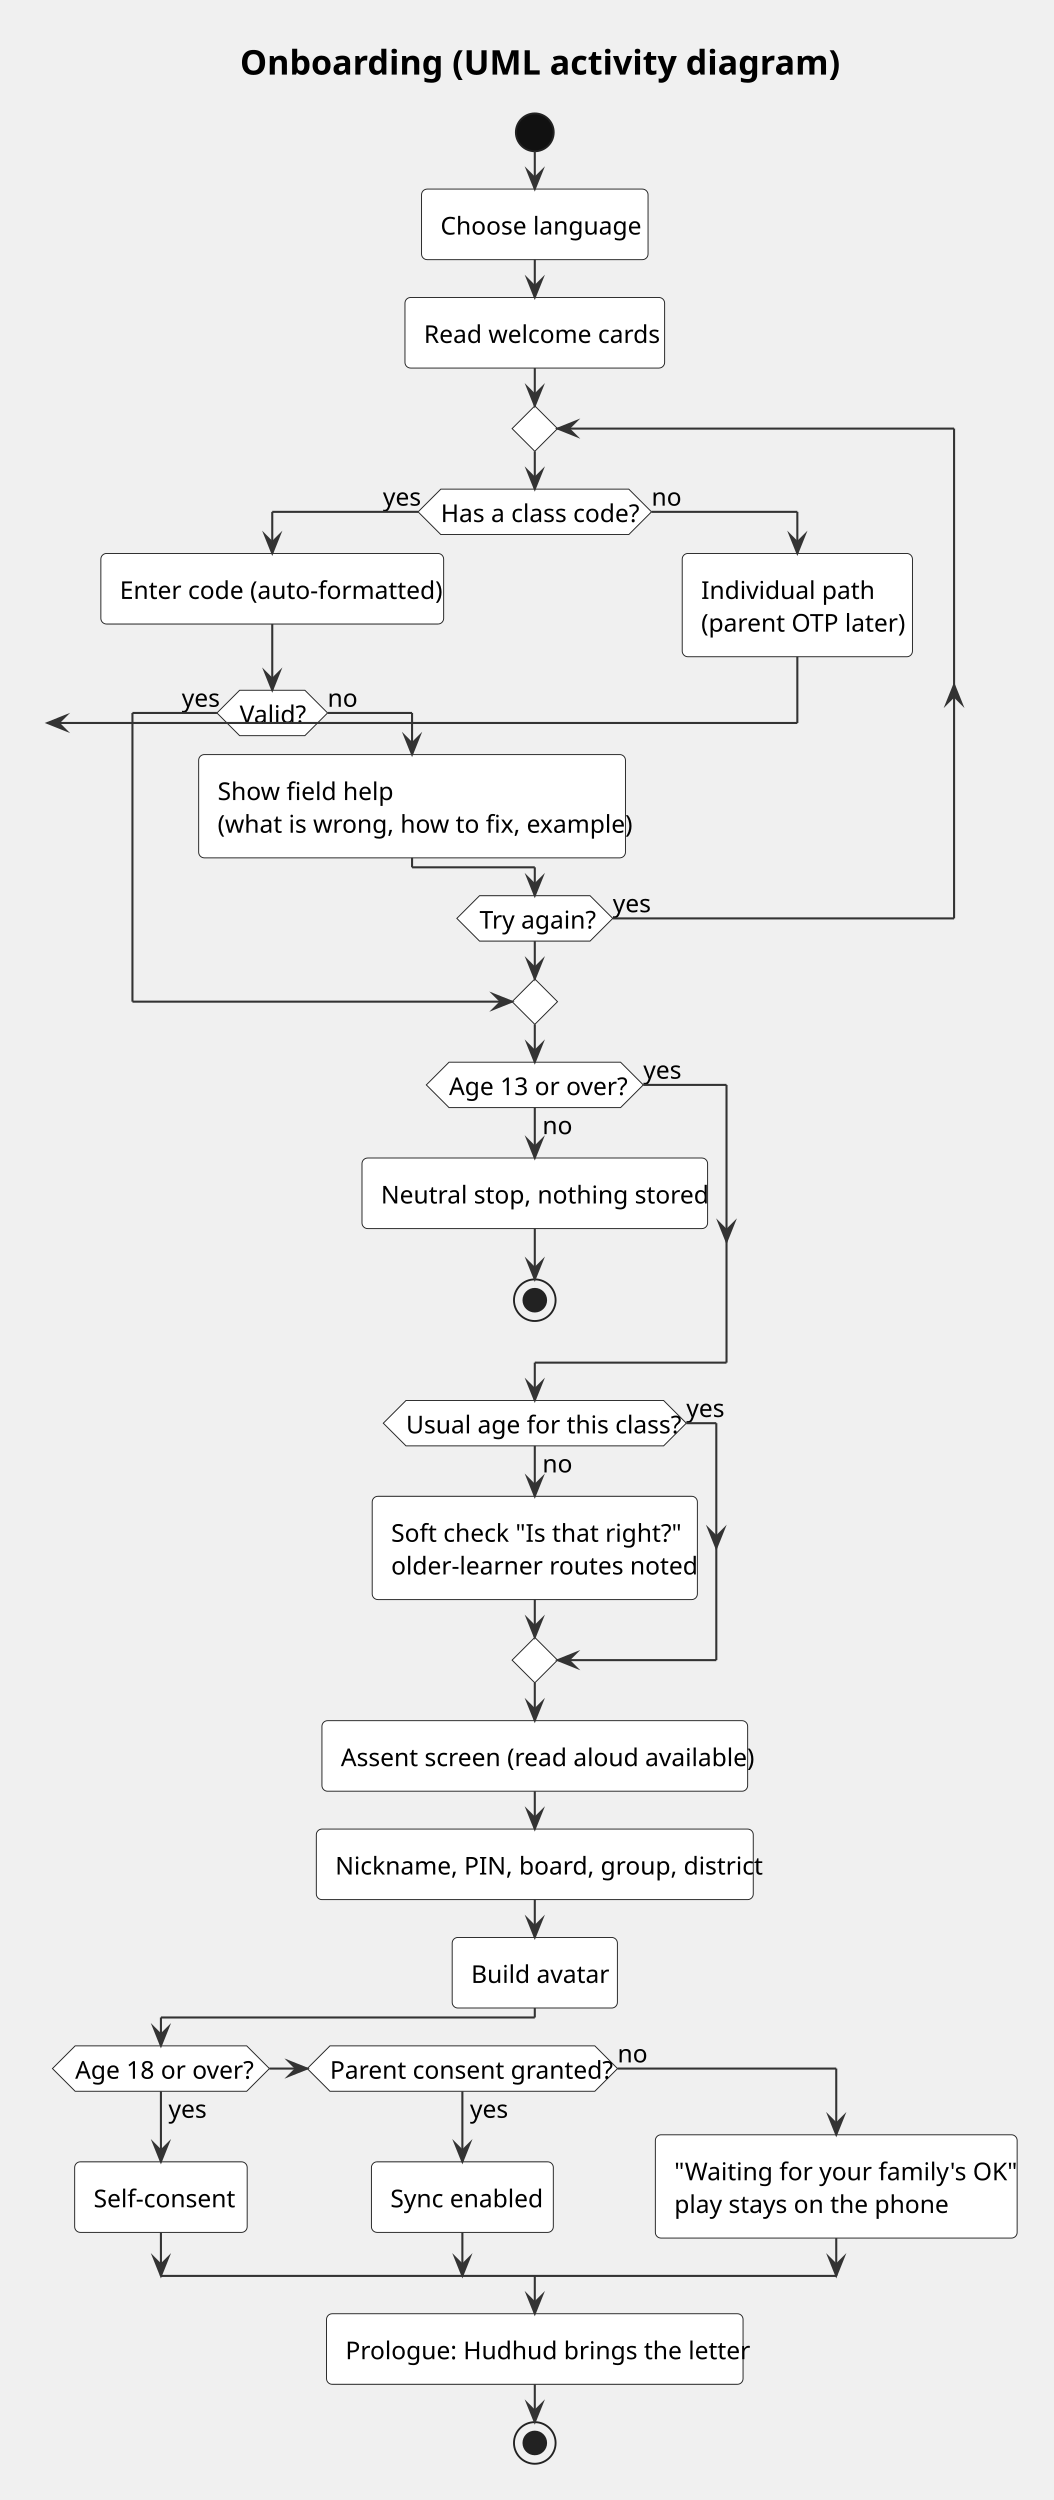
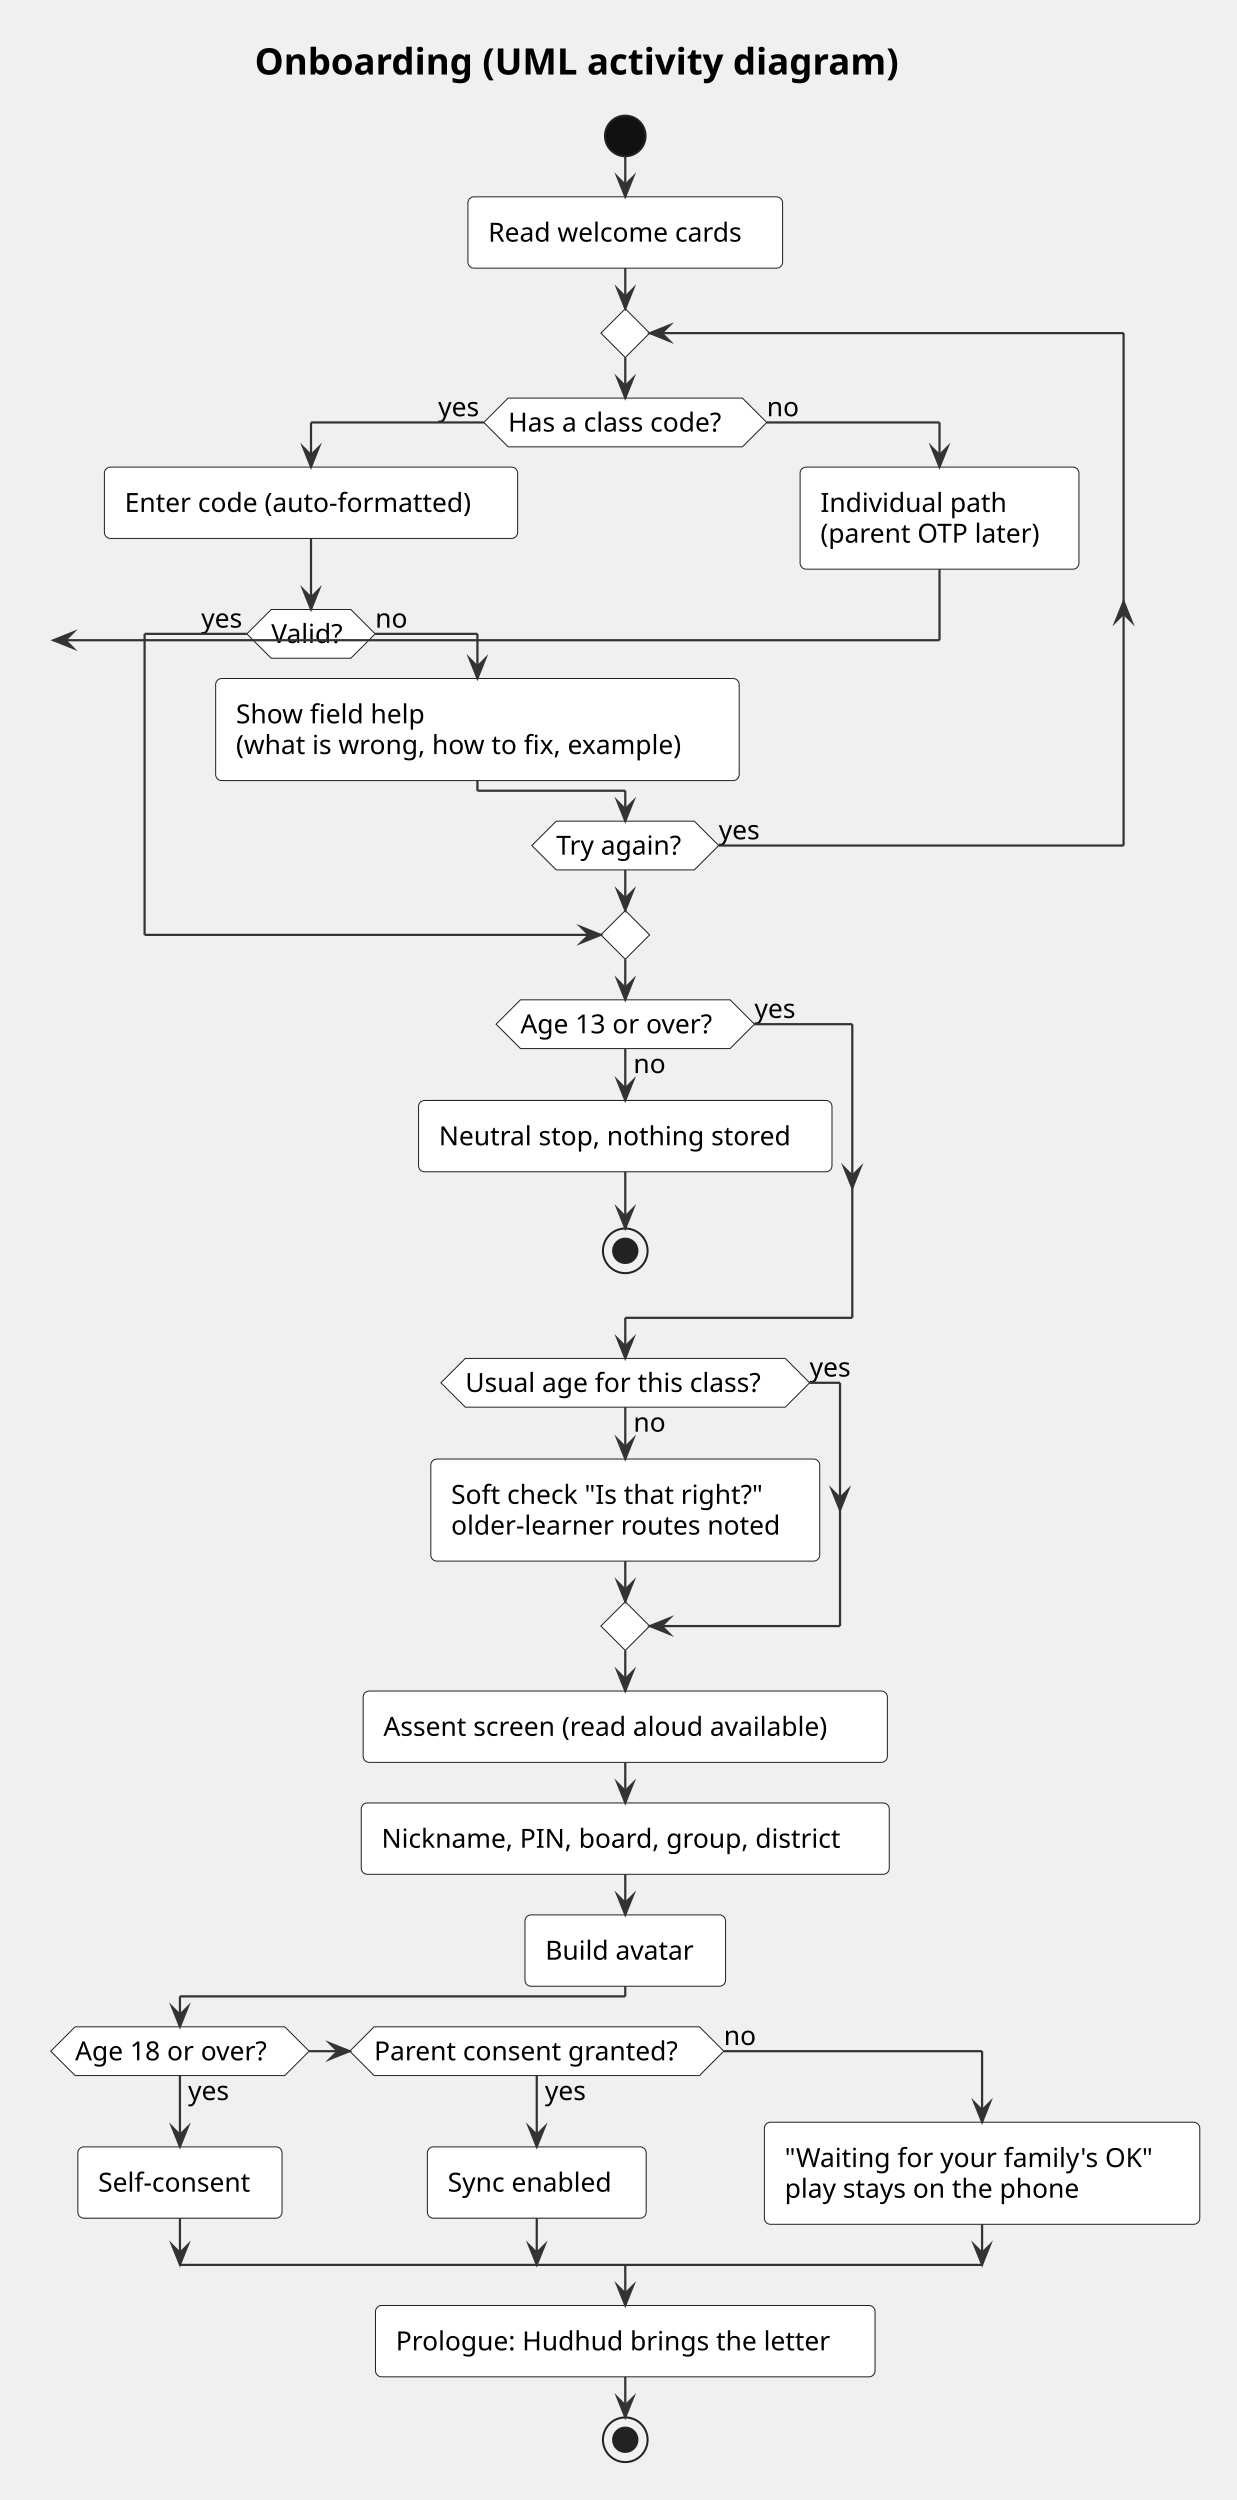
- <svg xmlns="http://www.w3.org/2000/svg" version="1.1" data-diagram-type="ACTIVITY" style="width:638px;height:1514px;background:#FFFFFF;" width="638.229px" height="1514.792px" viewBox="0 0 638 1514" zoomAndPan="magnify" preserveAspectRatio="none" contentStyleType="text/css">
+ <svg xmlns="http://www.w3.org/2000/svg" version="1.1" data-diagram-type="ACTIVITY" style="width:698px;height:1411px;background:#FFFFFF;" width="698.958px" height="1411.667px" viewBox="0 0 698 1411" zoomAndPan="magnify" preserveAspectRatio="none" contentStyleType="text/css">
  <defs />
  <g font-family="sans-serif" lengthAdjust="spacing">
    <g class="title" data-source-line="2">
-       <text x="145.332" y="45.173" fill="#000" font-size="20.625" textLength="345.942" font-weight="700" font-family="'Segoe UI'">Onboarding (UML activity diagram)</text>
+       <text x="143.732" y="42.061" fill="#000" font-size="20.625" textLength="410.315" font-weight="700" font-family="'Segoe UI'">Onboarding (UML activity diagram)</text>
    </g>
-     <ellipse cx="323.871" cy="80.141" rx="11.458" ry="11.458" fill="#111" style="stroke:#222;stroke-width:1.146;" />
-     <rect x="255.284" y="114.516" width="137.174" height="42.729" fill="#FFF" style="stroke:#222;stroke-width:0.573;" rx="3.438" ry="3.438" />
-     <text x="266.743" y="142.049" fill="#000" font-size="14.896" textLength="114.257" font-family="'Segoe UI'">Choose language</text>
-     <rect x="245.247" y="180.162" width="157.248" height="42.729" fill="#FFF" style="stroke:#222;stroke-width:0.573;" rx="3.438" ry="3.438" />
-     <text x="256.705" y="207.695" fill="#000" font-size="14.896" textLength="134.332" font-family="'Segoe UI'">Read welcome cards</text>
-     <polygon points="266.946,296.225,380.796,296.225,394.546,309.975,380.796,323.725,266.946,323.725,253.196,309.975,266.946,296.225" fill="#FFF" style="stroke:#222;stroke-width:0.573;stroke-linejoin:miter;stroke-miterlimit:10;" />
-     <text x="266.946" y="316.143" fill="#000" font-size="14.896" textLength="113.85" font-family="'Segoe UI'">Has a class code?</text>
-     <text x="231.878" y="306.236" fill="#000" font-size="14.896" textLength="21.318" font-family="'Segoe UI'">yes</text>
-     <text x="394.546" y="306.236" fill="#000" font-size="14.896" textLength="17.158" font-family="'Segoe UI'">no</text>
-     <rect x="61.079" y="335.183" width="207.594" height="42.729" fill="#FFF" style="stroke:#222;stroke-width:0.573;" rx="3.438" ry="3.438" />
-     <text x="72.538" y="362.716" fill="#000" font-size="14.896" textLength="184.678" font-family="'Segoe UI'">Enter code (auto-formatted)</text>
-     <polygon points="145.129,418.017,184.624,418.017,198.374,431.767,184.624,445.517,145.129,445.517,131.379,431.767,145.129,418.017" fill="#FFF" style="stroke:#222;stroke-width:0.573;stroke-linejoin:miter;stroke-miterlimit:10;" />
-     <text x="145.129" y="437.934" fill="#000" font-size="14.896" textLength="39.494" font-family="'Segoe UI'">Valid?</text>
-     <text x="110.061" y="428.028" fill="#000" font-size="14.896" textLength="21.318" font-family="'Segoe UI'">yes</text>
-     <text x="198.374" y="428.028" fill="#000" font-size="14.896" textLength="17.158" font-family="'Segoe UI'">no</text>
-     <rect x="120.312" y="456.975" width="258.464" height="62.542" fill="#FFF" style="stroke:#222;stroke-width:0.573;" rx="3.438" ry="3.438" />
-     <text x="131.771" y="484.507" fill="#000" font-size="14.896" textLength="101.02" font-family="'Segoe UI'">Show field help</text>
-     <text x="131.771" y="504.32" fill="#000" font-size="14.896" textLength="235.548" font-family="'Segoe UI'">(what is wrong, how to fix, example)</text>
-     <rect x="413.152" y="335.183" width="139.429" height="62.542" fill="#FFF" style="stroke:#222;stroke-width:0.573;" rx="3.438" ry="3.438" />
-     <text x="424.61" y="362.716" fill="#000" font-size="14.896" textLength="97.798" font-family="'Segoe UI'">Individual path</text>
-     <text x="424.61" y="382.528" fill="#000" font-size="14.896" textLength="116.512" font-family="'Segoe UI'">(parent OTP later)</text>
-     <polygon points="323.871,245.808,337.621,259.558,323.871,273.308,310.121,259.558,323.871,245.808" fill="#FFF" style="stroke:#222;stroke-width:0.573;stroke-linejoin:miter;stroke-miterlimit:10;" />
-     <polygon points="290.414,542.433,357.329,542.433,371.079,556.183,357.329,569.933,290.414,569.933,276.664,556.183,290.414,542.433" fill="#FFF" style="stroke:#222;stroke-width:0.573;stroke-linejoin:miter;stroke-miterlimit:10;" />
-     <text x="290.414" y="562.351" fill="#000" font-size="14.896" textLength="66.915" font-family="'Segoe UI'">Try again?</text>
-     <text x="371.079" y="552.445" fill="#000" font-size="14.896" textLength="21.318" font-family="'Segoe UI'">yes</text>
-     <polygon points="323.871,592.85,337.621,606.6,323.871,620.35,310.121,606.6,323.871,592.85" fill="#FFF" style="stroke:#222;stroke-width:0.573;stroke-linejoin:miter;stroke-miterlimit:10;" />
-     <rect x="219.223" y="701.298" width="209.296" height="42.729" fill="#FFF" style="stroke:#222;stroke-width:0.573;" rx="3.438" ry="3.438" />
-     <text x="230.681" y="728.831" fill="#000" font-size="14.896" textLength="186.38" font-family="'Segoe UI'">Neutral stop, nothing stored</text>
-     <ellipse cx="323.871" cy="787.402" rx="12.604" ry="12.604" fill="none" style="stroke:#222;stroke-width:1.146;" />
-     <ellipse cx="323.871" cy="787.402" rx="6.875" ry="6.875" fill="#222" style="stroke:#222;stroke-width:1.146;" />
-     <polygon points="271.929,643.267,375.814,643.267,389.564,657.017,375.814,670.767,271.929,670.767,258.179,657.017,271.929,643.267" fill="#FFF" style="stroke:#222;stroke-width:0.573;stroke-linejoin:miter;stroke-miterlimit:10;" />
-     <text x="328.455" y="686.841" fill="#000" font-size="14.896" textLength="17.158" font-family="'Segoe UI'">no</text>
-     <text x="271.929" y="663.185" fill="#000" font-size="14.896" textLength="103.885" font-family="'Segoe UI'">Age 13 or over?</text>
-     <text x="389.564" y="653.278" fill="#000" font-size="14.896" textLength="21.318" font-family="'Segoe UI'">yes</text>
-     <rect x="225.409" y="906.163" width="196.924" height="62.542" fill="#FFF" style="stroke:#222;stroke-width:0.573;" rx="3.438" ry="3.438" />
-     <text x="236.867" y="933.695" fill="#000" font-size="14.896" textLength="165.84" font-family="'Segoe UI'">Soft check "Is that right?"</text>
-     <text x="236.867" y="953.508" fill="#000" font-size="14.896" textLength="174.008" font-family="'Segoe UI'">older-learner routes noted</text>
-     <polygon points="245.875,848.132,401.867,848.132,415.617,861.882,401.867,875.632,245.875,875.632,232.125,861.882,245.875,848.132" fill="#FFF" style="stroke:#222;stroke-width:0.573;stroke-linejoin:miter;stroke-miterlimit:10;" />
-     <text x="328.455" y="891.706" fill="#000" font-size="14.896" textLength="17.158" font-family="'Segoe UI'">no</text>
-     <text x="245.875" y="868.049" fill="#000" font-size="14.896" textLength="155.992" font-family="'Segoe UI'">Usual age for this class?</text>
-     <text x="415.617" y="858.143" fill="#000" font-size="14.896" textLength="21.318" font-family="'Segoe UI'">yes</text>
-     <polygon points="323.871,991.621,337.621,1005.371,323.871,1019.121,310.121,1005.371,323.871,991.621" fill="#FFF" style="stroke:#222;stroke-width:0.573;stroke-linejoin:miter;stroke-miterlimit:10;" />
-     <rect x="194.966" y="1042.038" width="257.81" height="42.729" fill="#FFF" style="stroke:#222;stroke-width:0.573;" rx="3.438" ry="3.438" />
-     <text x="206.425" y="1069.571" fill="#000" font-size="14.896" textLength="234.893" font-family="'Segoe UI'">Assent screen (read aloud available)</text>
-     <rect x="191.566" y="1107.684" width="264.61" height="42.729" fill="#FFF" style="stroke:#222;stroke-width:0.573;" rx="3.438" ry="3.438" />
-     <text x="203.024" y="1135.216" fill="#000" font-size="14.896" textLength="241.694" font-family="'Segoe UI'">Nickname, PIN, board, group, district</text>
-     <rect x="273.846" y="1173.33" width="100.051" height="42.729" fill="#FFF" style="stroke:#222;stroke-width:0.573;" rx="3.438" ry="3.438" />
-     <text x="285.304" y="1200.862" fill="#000" font-size="14.896" textLength="77.134" font-family="'Segoe UI'">Build avatar</text>
-     <polygon points="45.512,1238.976,149.397,1238.976,163.147,1252.726,149.397,1266.476,45.512,1266.476,31.762,1252.726,45.512,1238.976" fill="#FFF" style="stroke:#222;stroke-width:0.573;stroke-linejoin:miter;stroke-miterlimit:10;" />
-     <text x="102.038" y="1282.55" fill="#000" font-size="14.896" textLength="21.318" font-family="'Segoe UI'">yes</text>
-     <text x="45.512" y="1258.894" fill="#000" font-size="14.896" textLength="103.885" font-family="'Segoe UI'">Age 18 or over?</text>
-     <rect x="45.218" y="1309.205" width="104.473" height="42.729" fill="#FFF" style="stroke:#222;stroke-width:0.573;" rx="3.438" ry="3.438" />
-     <text x="56.676" y="1336.738" fill="#000" font-size="14.896" textLength="81.556" font-family="'Segoe UI'">Self-consent</text>
-     <polygon points="199.814,1238.976,360.213,1238.976,373.963,1252.726,360.213,1266.476,199.814,1266.476,186.064,1252.726,199.814,1238.976" fill="#FFF" style="stroke:#222;stroke-width:0.573;stroke-linejoin:miter;stroke-miterlimit:10;" />
-     <text x="284.597" y="1282.55" fill="#000" font-size="14.896" textLength="21.318" font-family="'Segoe UI'">yes</text>
-     <text x="199.814" y="1258.894" fill="#000" font-size="14.896" textLength="160.399" font-family="'Segoe UI'">Parent consent granted?</text>
-     <text x="373.963" y="1248.987" fill="#000" font-size="14.896" textLength="17.158" font-family="'Segoe UI'">no</text>
-     <rect x="224.937" y="1309.205" width="110.153" height="42.729" fill="#FFF" style="stroke:#222;stroke-width:0.573;" rx="3.438" ry="3.438" />
-     <text x="236.395" y="1336.738" fill="#000" font-size="14.896" textLength="87.237" font-family="'Segoe UI'">Sync enabled</text>
-     <rect x="396.88" y="1292.83" width="219.101" height="62.542" fill="#FFF" style="stroke:#222;stroke-width:0.573;" rx="3.438" ry="3.438" />
-     <text x="408.338" y="1320.363" fill="#000" font-size="14.896" textLength="196.184" font-family="'Segoe UI'">"Waiting for your family's OK"</text>
-     <text x="408.338" y="1340.175" fill="#000" font-size="14.896" textLength="156.508" font-family="'Segoe UI'">play stays on the phone</text>
-     <rect x="197.748" y="1401.205" width="252.246" height="42.729" fill="#FFF" style="stroke:#222;stroke-width:0.573;" rx="3.438" ry="3.438" />
-     <text x="209.207" y="1428.738" fill="#000" font-size="14.896" textLength="229.329" font-family="'Segoe UI'">Prologue: Hudhud brings the letter</text>
-     <ellipse cx="323.871" cy="1479.455" rx="12.604" ry="12.604" fill="none" style="stroke:#222;stroke-width:1.146;" />
-     <ellipse cx="323.871" cy="1479.455" rx="6.875" ry="6.875" fill="#222" style="stroke:#222;stroke-width:1.146;" />
-     <line x1="323.871" y1="91.6" x2="323.871" y2="114.516" style="stroke:#333;stroke-width:1.26;" />
-     <polygon points="319.288,103.058,323.871,114.516,328.455,103.058,323.871,107.641" fill="#333" style="stroke:#333;stroke-width:1.146;stroke-linejoin:miter;stroke-miterlimit:10;" />
-     <line x1="323.871" y1="157.245" x2="323.871" y2="180.162" style="stroke:#333;stroke-width:1.26;" />
-     <polygon points="319.288,168.704,323.871,180.162,328.455,168.704,323.871,173.287" fill="#333" style="stroke:#333;stroke-width:1.146;stroke-linejoin:miter;stroke-miterlimit:10;" />
-     <line x1="131.379" y1="431.767" x2="80.208" y2="431.767" style="stroke:#333;stroke-width:1.26;" />
-     <line x1="80.208" y1="431.767" x2="80.208" y2="606.6" style="stroke:#333;stroke-width:1.26;" />
-     <line x1="80.208" y1="606.6" x2="310.121" y2="606.6" style="stroke:#333;stroke-width:1.26;" />
-     <polygon points="298.663,602.017,310.121,606.6,298.663,611.183,303.246,606.6" fill="#333" style="stroke:#333;stroke-width:1.146;stroke-linejoin:miter;stroke-miterlimit:10;" />
-     <line x1="198.374" y1="431.767" x2="249.545" y2="431.767" style="stroke:#333;stroke-width:1.26;" />
-     <line x1="249.545" y1="431.767" x2="249.545" y2="456.975" style="stroke:#333;stroke-width:1.26;" />
-     <polygon points="244.961,445.517,249.545,456.975,254.128,445.517,249.545,450.1" fill="#333" style="stroke:#333;stroke-width:1.146;stroke-linejoin:miter;stroke-miterlimit:10;" />
-     <line x1="249.545" y1="519.517" x2="249.545" y2="525.246" style="stroke:#333;stroke-width:1.26;" />
-     <line x1="249.545" y1="525.246" x2="323.871" y2="525.246" style="stroke:#333;stroke-width:1.26;" />
-     <line x1="323.871" y1="525.246" x2="323.871" y2="542.433" style="stroke:#333;stroke-width:1.26;" />
-     <polygon points="319.288,530.975,323.871,542.433,328.455,530.975,323.871,535.558" fill="#333" style="stroke:#333;stroke-width:1.146;stroke-linejoin:miter;stroke-miterlimit:10;" />
-     <line x1="164.876" y1="377.912" x2="164.876" y2="418.017" style="stroke:#333;stroke-width:1.26;" />
-     <polygon points="160.293,406.558,164.876,418.017,169.46,406.558,164.876,411.142" fill="#333" style="stroke:#333;stroke-width:1.146;stroke-linejoin:miter;stroke-miterlimit:10;" />
-     <line x1="482.866" y1="397.725" x2="482.866" y2="437.829" style="stroke:#333;stroke-width:1.26;" />
-     <line x1="482.866" y1="437.829" x2="28.646" y2="437.829" style="stroke:#333;stroke-width:1.26;" />
-     <polygon points="40.104,433.246,28.646,437.829,40.104,442.413,35.521,437.829" fill="#333" style="stroke:#333;stroke-width:1.146;stroke-linejoin:miter;stroke-miterlimit:10;" />
-     <line x1="253.196" y1="309.975" x2="164.876" y2="309.975" style="stroke:#333;stroke-width:1.26;" />
-     <line x1="164.876" y1="309.975" x2="164.876" y2="335.183" style="stroke:#333;stroke-width:1.26;" />
-     <polygon points="160.293,323.725,164.876,335.183,169.46,323.725,164.876,328.308" fill="#333" style="stroke:#333;stroke-width:1.146;stroke-linejoin:miter;stroke-miterlimit:10;" />
-     <line x1="394.546" y1="309.975" x2="482.866" y2="309.975" style="stroke:#333;stroke-width:1.26;" />
-     <line x1="482.866" y1="309.975" x2="482.866" y2="335.183" style="stroke:#333;stroke-width:1.26;" />
-     <polygon points="478.283,323.725,482.866,335.183,487.449,323.725,482.866,328.308" fill="#333" style="stroke:#333;stroke-width:1.146;stroke-linejoin:miter;stroke-miterlimit:10;" />
-     <line x1="323.871" y1="273.308" x2="323.871" y2="296.225" style="stroke:#333;stroke-width:1.26;" />
-     <polygon points="319.288,284.766,323.871,296.225,328.455,284.766,323.871,289.35" fill="#333" style="stroke:#333;stroke-width:1.146;stroke-linejoin:miter;stroke-miterlimit:10;" />
-     <line x1="371.079" y1="556.183" x2="577.789" y2="556.183" style="stroke:#333;stroke-width:1.26;" />
-     <polygon points="573.205,426.204,577.789,414.746,582.372,426.204,577.789,421.621" fill="#333" style="stroke:#333;stroke-width:1.26;stroke-linejoin:miter;stroke-miterlimit:10;" />
-     <line x1="577.789" y1="259.558" x2="577.789" y2="556.183" style="stroke:#333;stroke-width:1.26;" />
-     <line x1="577.789" y1="259.558" x2="337.621" y2="259.558" style="stroke:#333;stroke-width:1.26;" />
-     <polygon points="349.08,254.975,337.621,259.558,349.08,264.141,344.496,259.558" fill="#333" style="stroke:#333;stroke-width:1.146;stroke-linejoin:miter;stroke-miterlimit:10;" />
-     <line x1="323.871" y1="569.933" x2="323.871" y2="592.85" style="stroke:#333;stroke-width:1.26;" />
-     <polygon points="319.288,581.392,323.871,592.85,328.455,581.392,323.871,585.975" fill="#333" style="stroke:#333;stroke-width:1.146;stroke-linejoin:miter;stroke-miterlimit:10;" />
-     <line x1="323.871" y1="222.891" x2="323.871" y2="245.808" style="stroke:#333;stroke-width:1.26;" />
-     <polygon points="319.288,234.35,323.871,245.808,328.455,234.35,323.871,238.933" fill="#333" style="stroke:#333;stroke-width:1.146;stroke-linejoin:miter;stroke-miterlimit:10;" />
-     <line x1="323.871" y1="744.027" x2="323.871" y2="774.798" style="stroke:#333;stroke-width:1.26;" />
-     <polygon points="319.288,763.34,323.871,774.798,328.455,763.34,323.871,767.923" fill="#333" style="stroke:#333;stroke-width:1.146;stroke-linejoin:miter;stroke-miterlimit:10;" />
-     <line x1="323.871" y1="670.767" x2="323.871" y2="701.298" style="stroke:#333;stroke-width:1.26;" />
-     <polygon points="319.288,689.84,323.871,701.298,328.455,689.84,323.871,694.423" fill="#333" style="stroke:#333;stroke-width:1.146;stroke-linejoin:miter;stroke-miterlimit:10;" />
-     <line x1="389.564" y1="657.017" x2="439.978" y2="657.017" style="stroke:#333;stroke-width:1.26;" />
-     <polygon points="435.394,740.423,439.978,751.882,444.561,740.423,439.978,745.007" fill="#333" style="stroke:#333;stroke-width:1.26;stroke-linejoin:miter;stroke-miterlimit:10;" />
-     <line x1="439.978" y1="657.017" x2="439.978" y2="825.215" style="stroke:#333;stroke-width:1.26;" />
-     <line x1="439.978" y1="825.215" x2="323.871" y2="825.215" style="stroke:#333;stroke-width:1.26;" />
-     <line x1="323.871" y1="825.215" x2="323.871" y2="848.132" style="stroke:#333;stroke-width:1.26;" />
-     <polygon points="319.288,836.673,323.871,848.132,328.455,836.673,323.871,841.257" fill="#333" style="stroke:#333;stroke-width:1.146;stroke-linejoin:miter;stroke-miterlimit:10;" />
-     <line x1="323.871" y1="620.35" x2="323.871" y2="643.267" style="stroke:#333;stroke-width:1.26;" />
-     <polygon points="319.288,631.808,323.871,643.267,328.455,631.808,323.871,636.392" fill="#333" style="stroke:#333;stroke-width:1.146;stroke-linejoin:miter;stroke-miterlimit:10;" />
-     <line x1="323.871" y1="875.632" x2="323.871" y2="906.163" style="stroke:#333;stroke-width:1.26;" />
-     <polygon points="319.288,894.704,323.871,906.163,328.455,894.704,323.871,899.288" fill="#333" style="stroke:#333;stroke-width:1.146;stroke-linejoin:miter;stroke-miterlimit:10;" />
-     <line x1="415.617" y1="861.882" x2="433.792" y2="861.882" style="stroke:#333;stroke-width:1.26;" />
-     <polygon points="429.209,925.975,433.792,937.434,438.375,925.975,433.792,930.559" fill="#333" style="stroke:#333;stroke-width:1.26;stroke-linejoin:miter;stroke-miterlimit:10;" />
-     <line x1="433.792" y1="861.882" x2="433.792" y2="1005.371" style="stroke:#333;stroke-width:1.26;" />
-     <line x1="433.792" y1="1005.371" x2="337.621" y2="1005.371" style="stroke:#333;stroke-width:1.26;" />
-     <polygon points="349.08,1000.788,337.621,1005.371,349.08,1009.955,344.496,1005.371" fill="#333" style="stroke:#333;stroke-width:1.146;stroke-linejoin:miter;stroke-miterlimit:10;" />
-     <line x1="323.871" y1="968.705" x2="323.871" y2="991.621" style="stroke:#333;stroke-width:1.26;" />
-     <polygon points="319.288,980.163,323.871,991.621,328.455,980.163,323.871,984.746" fill="#333" style="stroke:#333;stroke-width:1.146;stroke-linejoin:miter;stroke-miterlimit:10;" />
-     <line x1="323.871" y1="1019.121" x2="323.871" y2="1042.038" style="stroke:#333;stroke-width:1.26;" />
-     <polygon points="319.288,1030.58,323.871,1042.038,328.455,1030.58,323.871,1035.163" fill="#333" style="stroke:#333;stroke-width:1.146;stroke-linejoin:miter;stroke-miterlimit:10;" />
-     <line x1="323.871" y1="1084.767" x2="323.871" y2="1107.684" style="stroke:#333;stroke-width:1.26;" />
-     <polygon points="319.288,1096.226,323.871,1107.684,328.455,1096.226,323.871,1100.809" fill="#333" style="stroke:#333;stroke-width:1.146;stroke-linejoin:miter;stroke-miterlimit:10;" />
-     <line x1="323.871" y1="1150.413" x2="323.871" y2="1173.33" style="stroke:#333;stroke-width:1.26;" />
-     <polygon points="319.288,1161.872,323.871,1173.33,328.455,1161.872,323.871,1166.455" fill="#333" style="stroke:#333;stroke-width:1.146;stroke-linejoin:miter;stroke-miterlimit:10;" />
-     <line x1="97.455" y1="1266.476" x2="97.455" y2="1309.205" style="stroke:#333;stroke-width:1.26;" />
-     <polygon points="92.871,1297.747,97.455,1309.205,102.038,1297.747,97.455,1302.33" fill="#333" style="stroke:#333;stroke-width:1.146;stroke-linejoin:miter;stroke-miterlimit:10;" />
-     <line x1="97.455" y1="1351.935" x2="97.455" y2="1378.289" style="stroke:#333;stroke-width:1.26;" />
-     <polygon points="92.871,1366.83,97.455,1378.289,102.038,1366.83,97.455,1371.414" fill="#333" style="stroke:#333;stroke-width:1.146;stroke-linejoin:miter;stroke-miterlimit:10;" />
-     <line x1="280.014" y1="1266.476" x2="280.014" y2="1309.205" style="stroke:#333;stroke-width:1.26;" />
-     <polygon points="275.43,1297.747,280.014,1309.205,284.597,1297.747,280.014,1302.33" fill="#333" style="stroke:#333;stroke-width:1.146;stroke-linejoin:miter;stroke-miterlimit:10;" />
-     <line x1="280.014" y1="1351.935" x2="280.014" y2="1378.289" style="stroke:#333;stroke-width:1.26;" />
-     <polygon points="275.43,1366.83,280.014,1378.289,284.597,1366.83,280.014,1371.414" fill="#333" style="stroke:#333;stroke-width:1.146;stroke-linejoin:miter;stroke-miterlimit:10;" />
-     <line x1="163.147" y1="1252.726" x2="186.064" y2="1252.726" style="stroke:#333;stroke-width:1.26;" />
-     <polygon points="174.606,1248.143,186.064,1252.726,174.606,1257.309,179.189,1252.726" fill="#333" style="stroke:#333;stroke-width:1.146;stroke-linejoin:miter;stroke-miterlimit:10;" />
-     <line x1="323.871" y1="1216.059" x2="323.871" y2="1221.788" style="stroke:#333;stroke-width:1.26;" />
-     <line x1="323.871" y1="1221.788" x2="97.455" y2="1221.788" style="stroke:#333;stroke-width:1.26;" />
-     <line x1="97.455" y1="1221.788" x2="97.455" y2="1238.976" style="stroke:#333;stroke-width:1.26;" />
-     <polygon points="92.871,1227.518,97.455,1238.976,102.038,1227.518,97.455,1232.101" fill="#333" style="stroke:#333;stroke-width:1.146;stroke-linejoin:miter;stroke-miterlimit:10;" />
-     <line x1="373.963" y1="1252.726" x2="506.43" y2="1252.726" style="stroke:#333;stroke-width:1.26;" />
-     <line x1="506.43" y1="1252.726" x2="506.43" y2="1292.83" style="stroke:#333;stroke-width:1.26;" />
-     <polygon points="501.847,1281.372,506.43,1292.83,511.014,1281.372,506.43,1285.955" fill="#333" style="stroke:#333;stroke-width:1.146;stroke-linejoin:miter;stroke-miterlimit:10;" />
-     <line x1="506.43" y1="1355.372" x2="506.43" y2="1378.289" style="stroke:#333;stroke-width:1.26;" />
-     <polygon points="501.847,1366.83,506.43,1378.289,511.014,1366.83,506.43,1371.414" fill="#333" style="stroke:#333;stroke-width:1.146;stroke-linejoin:miter;stroke-miterlimit:10;" />
-     <line x1="97.455" y1="1378.289" x2="506.43" y2="1378.289" style="stroke:#333;stroke-width:1.26;" />
-     <line x1="323.871" y1="1378.289" x2="323.871" y2="1401.205" style="stroke:#333;stroke-width:1.26;" />
-     <polygon points="319.288,1389.747,323.871,1401.205,328.455,1389.747,323.871,1394.33" fill="#333" style="stroke:#333;stroke-width:1.146;stroke-linejoin:miter;stroke-miterlimit:10;" />
-     <line x1="323.871" y1="1443.935" x2="323.871" y2="1466.851" style="stroke:#333;stroke-width:1.26;" />
-     <polygon points="319.288,1455.393,323.871,1466.851,328.455,1455.393,323.871,1459.976" fill="#333" style="stroke:#333;stroke-width:1.146;stroke-linejoin:miter;stroke-miterlimit:10;" />
+     <ellipse cx="352.9" cy="76.717" rx="11.458" ry="11.458" fill="#111" style="stroke:#222;stroke-width:1.146;" />
+     <rect x="264.097" y="111.092" width="177.606" height="40.256" fill="#FFF" style="stroke:#222;stroke-width:0.573;" rx="3.438" ry="3.438" />
+     <text x="275.555" y="136.377" fill="#000" font-size="14.896" textLength="154.69" font-family="'Segoe UI'">Read welcome cards</text>
+     <polygon points="286.785,224.682,419.015,224.682,432.765,238.432,419.015,252.182,286.785,252.182,273.035,238.432,286.785,224.682" fill="#FFF" style="stroke:#222;stroke-width:0.573;stroke-linejoin:miter;stroke-miterlimit:10;" />
+     <text x="286.785" y="243.589" fill="#000" font-size="14.896" textLength="132.23" font-family="'Segoe UI'">Has a class code?</text>
+     <text x="247.295" y="234.919" fill="#000" font-size="14.896" textLength="25.74" font-family="'Segoe UI'">yes</text>
+     <text x="432.765" y="234.919" fill="#000" font-size="14.896" textLength="18.554" font-family="'Segoe UI'">no</text>
+     <rect x="58.919" y="263.64" width="233.233" height="40.256" fill="#FFF" style="stroke:#222;stroke-width:0.573;" rx="3.438" ry="3.438" />
+     <text x="70.377" y="288.925" fill="#000" font-size="14.896" textLength="210.316" font-family="'Segoe UI'">Enter code (auto-formatted)</text>
+     <polygon points="153.057,344.001,198.014,344.001,211.764,357.751,198.014,371.501,153.057,371.501,139.307,357.751,153.057,344.001" fill="#FFF" style="stroke:#222;stroke-width:0.573;stroke-linejoin:miter;stroke-miterlimit:10;" />
+     <text x="153.057" y="362.907" fill="#000" font-size="14.896" textLength="44.957" font-family="'Segoe UI'">Valid?</text>
+     <text x="113.567" y="354.238" fill="#000" font-size="14.896" textLength="25.74" font-family="'Segoe UI'">yes</text>
+     <text x="211.764" y="354.238" fill="#000" font-size="14.896" textLength="18.554" font-family="'Segoe UI'">no</text>
+     <rect x="121.714" y="382.959" width="295.493" height="57.596" fill="#FFF" style="stroke:#222;stroke-width:0.573;" rx="3.438" ry="3.438" />
+     <text x="133.172" y="408.244" fill="#000" font-size="14.896" textLength="114.003" font-family="'Segoe UI'">Show field help</text>
+     <text x="133.172" y="425.584" fill="#000" font-size="14.896" textLength="272.576" font-family="'Segoe UI'">(what is wrong, how to fix, example)</text>
+     <rect x="451.582" y="263.64" width="157.365" height="57.596" fill="#FFF" style="stroke:#222;stroke-width:0.573;" rx="3.438" ry="3.438" />
+     <text x="463.04" y="288.925" fill="#000" font-size="14.896" textLength="111.144" font-family="'Segoe UI'">Individual path</text>
+     <text x="463.04" y="306.265" fill="#000" font-size="14.896" textLength="134.448" font-family="'Segoe UI'">(parent OTP later)</text>
+     <polygon points="352.9,174.265,366.65,188.015,352.9,201.765,339.15,188.015,352.9,174.265" fill="#FFF" style="stroke:#222;stroke-width:0.573;stroke-linejoin:miter;stroke-miterlimit:10;" />
+     <polygon points="313.915,463.472,391.885,463.472,405.635,477.222,391.885,490.972,313.915,490.972,300.165,477.222,313.915,463.472" fill="#FFF" style="stroke:#222;stroke-width:0.573;stroke-linejoin:miter;stroke-miterlimit:10;" />
+     <text x="313.915" y="482.378" fill="#000" font-size="14.896" textLength="77.97" font-family="'Segoe UI'">Try again?</text>
+     <text x="405.635" y="473.709" fill="#000" font-size="14.896" textLength="25.74" font-family="'Segoe UI'">yes</text>
+     <polygon points="352.9,513.888,366.65,527.638,352.9,541.388,339.15,527.638,352.9,513.888" fill="#FFF" style="stroke:#222;stroke-width:0.573;stroke-linejoin:miter;stroke-miterlimit:10;" />
+     <rect x="236.232" y="621.1" width="233.335" height="40.256" fill="#FFF" style="stroke:#222;stroke-width:0.573;" rx="3.438" ry="3.438" />
+     <text x="247.691" y="646.385" fill="#000" font-size="14.896" textLength="210.418" font-family="'Segoe UI'">Neutral stop, nothing stored</text>
+     <ellipse cx="352.9" cy="705.968" rx="12.604" ry="12.604" fill="none" style="stroke:#222;stroke-width:1.146;" />
+     <ellipse cx="352.9" cy="705.968" rx="6.875" ry="6.875" fill="#222" style="stroke:#222;stroke-width:1.146;" />
+     <polygon points="293.735,564.305,412.065,564.305,425.815,578.055,412.065,591.805,293.735,591.805,279.985,578.055,293.735,564.305" fill="#FFF" style="stroke:#222;stroke-width:0.573;stroke-linejoin:miter;stroke-miterlimit:10;" />
+     <text x="357.483" y="605.632" fill="#000" font-size="14.896" textLength="18.554" font-family="'Segoe UI'">no</text>
+     <text x="293.735" y="583.212" fill="#000" font-size="14.896" textLength="118.33" font-family="'Segoe UI'">Age 13 or over?</text>
+     <text x="425.815" y="574.542" fill="#000" font-size="14.896" textLength="25.74" font-family="'Segoe UI'">yes</text>
+     <rect x="243.149" y="823.492" width="219.501" height="57.596" fill="#FFF" style="stroke:#222;stroke-width:0.573;" rx="3.438" ry="3.438" />
+     <text x="254.608" y="848.777" fill="#000" font-size="14.896" textLength="191.217" font-family="'Segoe UI'">Soft check "Is that right?"</text>
+     <text x="254.608" y="866.116" fill="#000" font-size="14.896" textLength="196.584" font-family="'Segoe UI'">older-learner routes noted</text>
+     <polygon points="262.598,766.697,443.202,766.697,456.952,780.447,443.202,794.197,262.598,794.197,248.848,780.447,262.598,766.697" fill="#FFF" style="stroke:#222;stroke-width:0.573;stroke-linejoin:miter;stroke-miterlimit:10;" />
+     <text x="357.483" y="808.023" fill="#000" font-size="14.896" textLength="18.554" font-family="'Segoe UI'">no</text>
+     <text x="262.598" y="785.604" fill="#000" font-size="14.896" textLength="180.605" font-family="'Segoe UI'">Usual age for this class?</text>
+     <text x="456.952" y="776.934" fill="#000" font-size="14.896" textLength="25.74" font-family="'Segoe UI'">yes</text>
+     <polygon points="352.9,904.004,366.65,917.754,352.9,931.504,339.15,917.754,352.9,904.004" fill="#FFF" style="stroke:#222;stroke-width:0.573;stroke-linejoin:miter;stroke-miterlimit:10;" />
+     <rect x="204.968" y="954.421" width="295.864" height="40.256" fill="#FFF" style="stroke:#222;stroke-width:0.573;" rx="3.438" ry="3.438" />
+     <text x="216.426" y="979.706" fill="#000" font-size="14.896" textLength="272.947" font-family="'Segoe UI'">Assent screen (read aloud available)</text>
+     <rect x="203.895" y="1017.594" width="298.01" height="40.256" fill="#FFF" style="stroke:#222;stroke-width:0.573;" rx="3.438" ry="3.438" />
+     <text x="215.353" y="1042.879" fill="#000" font-size="14.896" textLength="275.093" font-family="'Segoe UI'">Nickname, PIN, board, group, district</text>
+     <rect x="296.296" y="1080.767" width="113.208" height="40.256" fill="#FFF" style="stroke:#222;stroke-width:0.573;" rx="3.438" ry="3.438" />
+     <text x="307.754" y="1106.052" fill="#000" font-size="14.896" textLength="90.291" font-family="'Segoe UI'">Build avatar</text>
+     <polygon points="42.396,1143.94,160.726,1143.94,174.476,1157.69,160.726,1171.44,42.396,1171.44,28.646,1157.69,42.396,1143.94" fill="#FFF" style="stroke:#222;stroke-width:0.573;stroke-linejoin:miter;stroke-miterlimit:10;" />
+     <text x="106.144" y="1185.267" fill="#000" font-size="14.896" textLength="25.74" font-family="'Segoe UI'">yes</text>
+     <text x="42.396" y="1162.847" fill="#000" font-size="14.896" textLength="118.33" font-family="'Segoe UI'">Age 18 or over?</text>
+     <rect x="43.939" y="1211.696" width="115.245" height="40.256" fill="#FFF" style="stroke:#222;stroke-width:0.573;" rx="3.438" ry="3.438" />
+     <text x="55.397" y="1236.981" fill="#000" font-size="14.896" textLength="92.328" font-family="'Segoe UI'">Self-consent</text>
+     <polygon points="211.143,1143.94,394.759,1143.94,408.509,1157.69,394.759,1171.44,211.143,1171.44,197.393,1157.69,211.143,1143.94" fill="#FFF" style="stroke:#222;stroke-width:0.573;stroke-linejoin:miter;stroke-miterlimit:10;" />
+     <text x="307.534" y="1185.267" fill="#000" font-size="14.896" textLength="25.74" font-family="'Segoe UI'">yes</text>
+     <text x="211.143" y="1162.847" fill="#000" font-size="14.896" textLength="183.616" font-family="'Segoe UI'">Parent consent granted?</text>
+     <text x="408.509" y="1154.177" fill="#000" font-size="14.896" textLength="18.554" font-family="'Segoe UI'">no</text>
+     <rect x="241.201" y="1211.696" width="123.5" height="40.256" fill="#FFF" style="stroke:#222;stroke-width:0.573;" rx="3.438" ry="3.438" />
+     <text x="252.659" y="1236.981" fill="#000" font-size="14.896" textLength="100.583" font-family="'Segoe UI'">Sync enabled</text>
+     <rect x="431.425" y="1197.794" width="245.729" height="57.596" fill="#FFF" style="stroke:#222;stroke-width:0.573;" rx="3.438" ry="3.438" />
+     <text x="442.884" y="1223.079" fill="#000" font-size="14.896" textLength="222.812" font-family="'Segoe UI'">"Waiting for your family's OK"</text>
+     <text x="442.884" y="1240.419" fill="#000" font-size="14.896" textLength="179.397" font-family="'Segoe UI'">play stays on the phone</text>
+     <rect x="211.932" y="1301.224" width="281.935" height="40.256" fill="#FFF" style="stroke:#222;stroke-width:0.573;" rx="3.438" ry="3.438" />
+     <text x="223.391" y="1326.509" fill="#000" font-size="14.896" textLength="259.019" font-family="'Segoe UI'">Prologue: Hudhud brings the letter</text>
+     <ellipse cx="352.9" cy="1377.001" rx="12.604" ry="12.604" fill="none" style="stroke:#222;stroke-width:1.146;" />
+     <ellipse cx="352.9" cy="1377.001" rx="6.875" ry="6.875" fill="#222" style="stroke:#222;stroke-width:1.146;" />
+     <line x1="352.9" y1="88.175" x2="352.9" y2="111.092" style="stroke:#333;stroke-width:1.26;" />
+     <polygon points="348.317,99.634,352.9,111.092,357.483,99.634,352.9,104.217" fill="#333" style="stroke:#333;stroke-width:1.146;stroke-linejoin:miter;stroke-miterlimit:10;" />
+     <line x1="139.307" y1="357.751" x2="81.61" y2="357.751" style="stroke:#333;stroke-width:1.26;" />
+     <line x1="81.61" y1="357.751" x2="81.61" y2="527.638" style="stroke:#333;stroke-width:1.26;" />
+     <line x1="81.61" y1="527.638" x2="339.15" y2="527.638" style="stroke:#333;stroke-width:1.26;" />
+     <polygon points="327.692,523.055,339.15,527.638,327.692,532.222,332.275,527.638" fill="#333" style="stroke:#333;stroke-width:1.146;stroke-linejoin:miter;stroke-miterlimit:10;" />
+     <line x1="211.764" y1="357.751" x2="269.461" y2="357.751" style="stroke:#333;stroke-width:1.26;" />
+     <line x1="269.461" y1="357.751" x2="269.461" y2="382.959" style="stroke:#333;stroke-width:1.26;" />
+     <polygon points="264.877,371.501,269.461,382.959,274.044,371.501,269.461,376.084" fill="#333" style="stroke:#333;stroke-width:1.146;stroke-linejoin:miter;stroke-miterlimit:10;" />
+     <line x1="269.461" y1="440.555" x2="269.461" y2="446.284" style="stroke:#333;stroke-width:1.26;" />
+     <line x1="269.461" y1="446.284" x2="352.9" y2="446.284" style="stroke:#333;stroke-width:1.26;" />
+     <line x1="352.9" y1="446.284" x2="352.9" y2="463.472" style="stroke:#333;stroke-width:1.26;" />
+     <polygon points="348.317,452.013,352.9,463.472,357.483,452.013,352.9,456.597" fill="#333" style="stroke:#333;stroke-width:1.146;stroke-linejoin:miter;stroke-miterlimit:10;" />
+     <line x1="175.535" y1="303.896" x2="175.535" y2="344.001" style="stroke:#333;stroke-width:1.26;" />
+     <polygon points="170.952,332.542,175.535,344.001,180.119,332.542,175.535,337.126" fill="#333" style="stroke:#333;stroke-width:1.146;stroke-linejoin:miter;stroke-miterlimit:10;" />
+     <line x1="530.264" y1="321.236" x2="530.264" y2="361.34" style="stroke:#333;stroke-width:1.26;" />
+     <line x1="530.264" y1="361.34" x2="30.047" y2="361.34" style="stroke:#333;stroke-width:1.26;" />
+     <polygon points="41.506,356.757,30.047,361.34,41.506,365.924,36.922,361.34" fill="#333" style="stroke:#333;stroke-width:1.146;stroke-linejoin:miter;stroke-miterlimit:10;" />
+     <line x1="273.035" y1="238.432" x2="175.535" y2="238.432" style="stroke:#333;stroke-width:1.26;" />
+     <line x1="175.535" y1="238.432" x2="175.535" y2="263.64" style="stroke:#333;stroke-width:1.26;" />
+     <polygon points="170.952,252.182,175.535,263.64,180.119,252.182,175.535,256.765" fill="#333" style="stroke:#333;stroke-width:1.146;stroke-linejoin:miter;stroke-miterlimit:10;" />
+     <line x1="432.765" y1="238.432" x2="530.264" y2="238.432" style="stroke:#333;stroke-width:1.26;" />
+     <line x1="530.264" y1="238.432" x2="530.264" y2="263.64" style="stroke:#333;stroke-width:1.26;" />
+     <polygon points="525.681,252.182,530.264,263.64,534.848,252.182,530.264,256.765" fill="#333" style="stroke:#333;stroke-width:1.146;stroke-linejoin:miter;stroke-miterlimit:10;" />
+     <line x1="352.9" y1="201.765" x2="352.9" y2="224.682" style="stroke:#333;stroke-width:1.26;" />
+     <polygon points="348.317,213.223,352.9,224.682,357.483,213.223,352.9,217.807" fill="#333" style="stroke:#333;stroke-width:1.146;stroke-linejoin:miter;stroke-miterlimit:10;" />
+     <line x1="405.635" y1="477.222" x2="634.155" y2="477.222" style="stroke:#333;stroke-width:1.26;" />
+     <polygon points="629.572,350.952,634.155,339.493,638.738,350.952,634.155,346.368" fill="#333" style="stroke:#333;stroke-width:1.26;stroke-linejoin:miter;stroke-miterlimit:10;" />
+     <line x1="634.155" y1="188.015" x2="634.155" y2="477.222" style="stroke:#333;stroke-width:1.26;" />
+     <line x1="634.155" y1="188.015" x2="366.65" y2="188.015" style="stroke:#333;stroke-width:1.26;" />
+     <polygon points="378.108,183.432,366.65,188.015,378.108,192.598,373.525,188.015" fill="#333" style="stroke:#333;stroke-width:1.146;stroke-linejoin:miter;stroke-miterlimit:10;" />
+     <line x1="352.9" y1="490.972" x2="352.9" y2="513.888" style="stroke:#333;stroke-width:1.26;" />
+     <polygon points="348.317,502.43,352.9,513.888,357.483,502.43,352.9,507.013" fill="#333" style="stroke:#333;stroke-width:1.146;stroke-linejoin:miter;stroke-miterlimit:10;" />
+     <line x1="352.9" y1="151.348" x2="352.9" y2="174.265" style="stroke:#333;stroke-width:1.26;" />
+     <polygon points="348.317,162.807,352.9,174.265,357.483,162.807,352.9,167.39" fill="#333" style="stroke:#333;stroke-width:1.146;stroke-linejoin:miter;stroke-miterlimit:10;" />
+     <line x1="352.9" y1="661.356" x2="352.9" y2="693.363" style="stroke:#333;stroke-width:1.26;" />
+     <polygon points="348.317,681.905,352.9,693.363,357.483,681.905,352.9,686.488" fill="#333" style="stroke:#333;stroke-width:1.146;stroke-linejoin:miter;stroke-miterlimit:10;" />
+     <line x1="352.9" y1="591.805" x2="352.9" y2="621.1" style="stroke:#333;stroke-width:1.26;" />
+     <polygon points="348.317,609.642,352.9,621.1,357.483,609.642,352.9,614.225" fill="#333" style="stroke:#333;stroke-width:1.146;stroke-linejoin:miter;stroke-miterlimit:10;" />
+     <line x1="425.815" y1="578.055" x2="481.026" y2="578.055" style="stroke:#333;stroke-width:1.26;" />
+     <polygon points="476.442,658.988,481.026,670.447,485.609,658.988,481.026,663.572" fill="#333" style="stroke:#333;stroke-width:1.26;stroke-linejoin:miter;stroke-miterlimit:10;" />
+     <line x1="481.026" y1="578.055" x2="481.026" y2="743.78" style="stroke:#333;stroke-width:1.26;" />
+     <line x1="481.026" y1="743.78" x2="352.9" y2="743.78" style="stroke:#333;stroke-width:1.26;" />
+     <line x1="352.9" y1="743.78" x2="352.9" y2="766.697" style="stroke:#333;stroke-width:1.26;" />
+     <polygon points="348.317,755.238,352.9,766.697,357.483,755.238,352.9,759.822" fill="#333" style="stroke:#333;stroke-width:1.146;stroke-linejoin:miter;stroke-miterlimit:10;" />
+     <line x1="352.9" y1="541.388" x2="352.9" y2="564.305" style="stroke:#333;stroke-width:1.26;" />
+     <polygon points="348.317,552.847,352.9,564.305,357.483,552.847,352.9,557.43" fill="#333" style="stroke:#333;stroke-width:1.146;stroke-linejoin:miter;stroke-miterlimit:10;" />
+     <line x1="352.9" y1="794.197" x2="352.9" y2="823.492" style="stroke:#333;stroke-width:1.26;" />
+     <polygon points="348.317,812.033,352.9,823.492,357.483,812.033,352.9,816.617" fill="#333" style="stroke:#333;stroke-width:1.146;stroke-linejoin:miter;stroke-miterlimit:10;" />
+     <line x1="456.952" y1="780.447" x2="474.109" y2="780.447" style="stroke:#333;stroke-width:1.26;" />
+     <polygon points="469.525,840.831,474.109,852.29,478.692,840.831,474.109,845.415" fill="#333" style="stroke:#333;stroke-width:1.26;stroke-linejoin:miter;stroke-miterlimit:10;" />
+     <line x1="474.109" y1="780.447" x2="474.109" y2="917.754" style="stroke:#333;stroke-width:1.26;" />
+     <line x1="474.109" y1="917.754" x2="366.65" y2="917.754" style="stroke:#333;stroke-width:1.26;" />
+     <polygon points="378.108,913.171,366.65,917.754,378.108,922.338,373.525,917.754" fill="#333" style="stroke:#333;stroke-width:1.146;stroke-linejoin:miter;stroke-miterlimit:10;" />
+     <line x1="352.9" y1="881.088" x2="352.9" y2="904.004" style="stroke:#333;stroke-width:1.26;" />
+     <polygon points="348.317,892.546,352.9,904.004,357.483,892.546,352.9,897.129" fill="#333" style="stroke:#333;stroke-width:1.146;stroke-linejoin:miter;stroke-miterlimit:10;" />
+     <line x1="352.9" y1="931.504" x2="352.9" y2="954.421" style="stroke:#333;stroke-width:1.26;" />
+     <polygon points="348.317,942.963,352.9,954.421,357.483,942.963,352.9,947.546" fill="#333" style="stroke:#333;stroke-width:1.146;stroke-linejoin:miter;stroke-miterlimit:10;" />
+     <line x1="352.9" y1="994.677" x2="352.9" y2="1017.594" style="stroke:#333;stroke-width:1.26;" />
+     <polygon points="348.317,1006.136,352.9,1017.594,357.483,1006.136,352.9,1010.719" fill="#333" style="stroke:#333;stroke-width:1.146;stroke-linejoin:miter;stroke-miterlimit:10;" />
+     <line x1="352.9" y1="1057.85" x2="352.9" y2="1080.767" style="stroke:#333;stroke-width:1.26;" />
+     <polygon points="348.317,1069.309,352.9,1080.767,357.483,1069.309,352.9,1073.892" fill="#333" style="stroke:#333;stroke-width:1.146;stroke-linejoin:miter;stroke-miterlimit:10;" />
+     <line x1="101.561" y1="1171.44" x2="101.561" y2="1211.696" style="stroke:#333;stroke-width:1.26;" />
+     <polygon points="96.978,1200.238,101.561,1211.696,106.144,1200.238,101.561,1204.821" fill="#333" style="stroke:#333;stroke-width:1.146;stroke-linejoin:miter;stroke-miterlimit:10;" />
+     <line x1="101.561" y1="1251.953" x2="101.561" y2="1278.307" style="stroke:#333;stroke-width:1.26;" />
+     <polygon points="96.978,1266.849,101.561,1278.307,106.144,1266.849,101.561,1271.432" fill="#333" style="stroke:#333;stroke-width:1.146;stroke-linejoin:miter;stroke-miterlimit:10;" />
+     <line x1="302.951" y1="1171.44" x2="302.951" y2="1211.696" style="stroke:#333;stroke-width:1.26;" />
+     <polygon points="298.367,1200.238,302.951,1211.696,307.534,1200.238,302.951,1204.821" fill="#333" style="stroke:#333;stroke-width:1.146;stroke-linejoin:miter;stroke-miterlimit:10;" />
+     <line x1="302.951" y1="1251.953" x2="302.951" y2="1278.307" style="stroke:#333;stroke-width:1.26;" />
+     <polygon points="298.367,1266.849,302.951,1278.307,307.534,1266.849,302.951,1271.432" fill="#333" style="stroke:#333;stroke-width:1.146;stroke-linejoin:miter;stroke-miterlimit:10;" />
+     <line x1="174.476" y1="1157.69" x2="197.393" y2="1157.69" style="stroke:#333;stroke-width:1.26;" />
+     <polygon points="185.934,1153.107,197.393,1157.69,185.934,1162.273,190.518,1157.69" fill="#333" style="stroke:#333;stroke-width:1.146;stroke-linejoin:miter;stroke-miterlimit:10;" />
+     <line x1="352.9" y1="1121.023" x2="352.9" y2="1126.753" style="stroke:#333;stroke-width:1.26;" />
+     <line x1="352.9" y1="1126.753" x2="101.561" y2="1126.753" style="stroke:#333;stroke-width:1.26;" />
+     <line x1="101.561" y1="1126.753" x2="101.561" y2="1143.94" style="stroke:#333;stroke-width:1.26;" />
+     <polygon points="96.978,1132.482,101.561,1143.94,106.144,1132.482,101.561,1137.065" fill="#333" style="stroke:#333;stroke-width:1.146;stroke-linejoin:miter;stroke-miterlimit:10;" />
+     <line x1="408.509" y1="1157.69" x2="554.29" y2="1157.69" style="stroke:#333;stroke-width:1.26;" />
+     <line x1="554.29" y1="1157.69" x2="554.29" y2="1197.794" style="stroke:#333;stroke-width:1.26;" />
+     <polygon points="549.706,1186.336,554.29,1197.794,558.873,1186.336,554.29,1190.919" fill="#333" style="stroke:#333;stroke-width:1.146;stroke-linejoin:miter;stroke-miterlimit:10;" />
+     <line x1="554.29" y1="1255.39" x2="554.29" y2="1278.307" style="stroke:#333;stroke-width:1.26;" />
+     <polygon points="549.706,1266.849,554.29,1278.307,558.873,1266.849,554.29,1271.432" fill="#333" style="stroke:#333;stroke-width:1.146;stroke-linejoin:miter;stroke-miterlimit:10;" />
+     <line x1="101.561" y1="1278.307" x2="554.29" y2="1278.307" style="stroke:#333;stroke-width:1.26;" />
+     <line x1="352.9" y1="1278.307" x2="352.9" y2="1301.224" style="stroke:#333;stroke-width:1.26;" />
+     <polygon points="348.317,1289.765,352.9,1301.224,357.483,1289.765,352.9,1294.349" fill="#333" style="stroke:#333;stroke-width:1.146;stroke-linejoin:miter;stroke-miterlimit:10;" />
+     <line x1="352.9" y1="1341.48" x2="352.9" y2="1364.397" style="stroke:#333;stroke-width:1.26;" />
+     <polygon points="348.317,1352.938,352.9,1364.397,357.483,1352.938,352.9,1357.522" fill="#333" style="stroke:#333;stroke-width:1.146;stroke-linejoin:miter;stroke-miterlimit:10;" />
  </g>
</svg>
